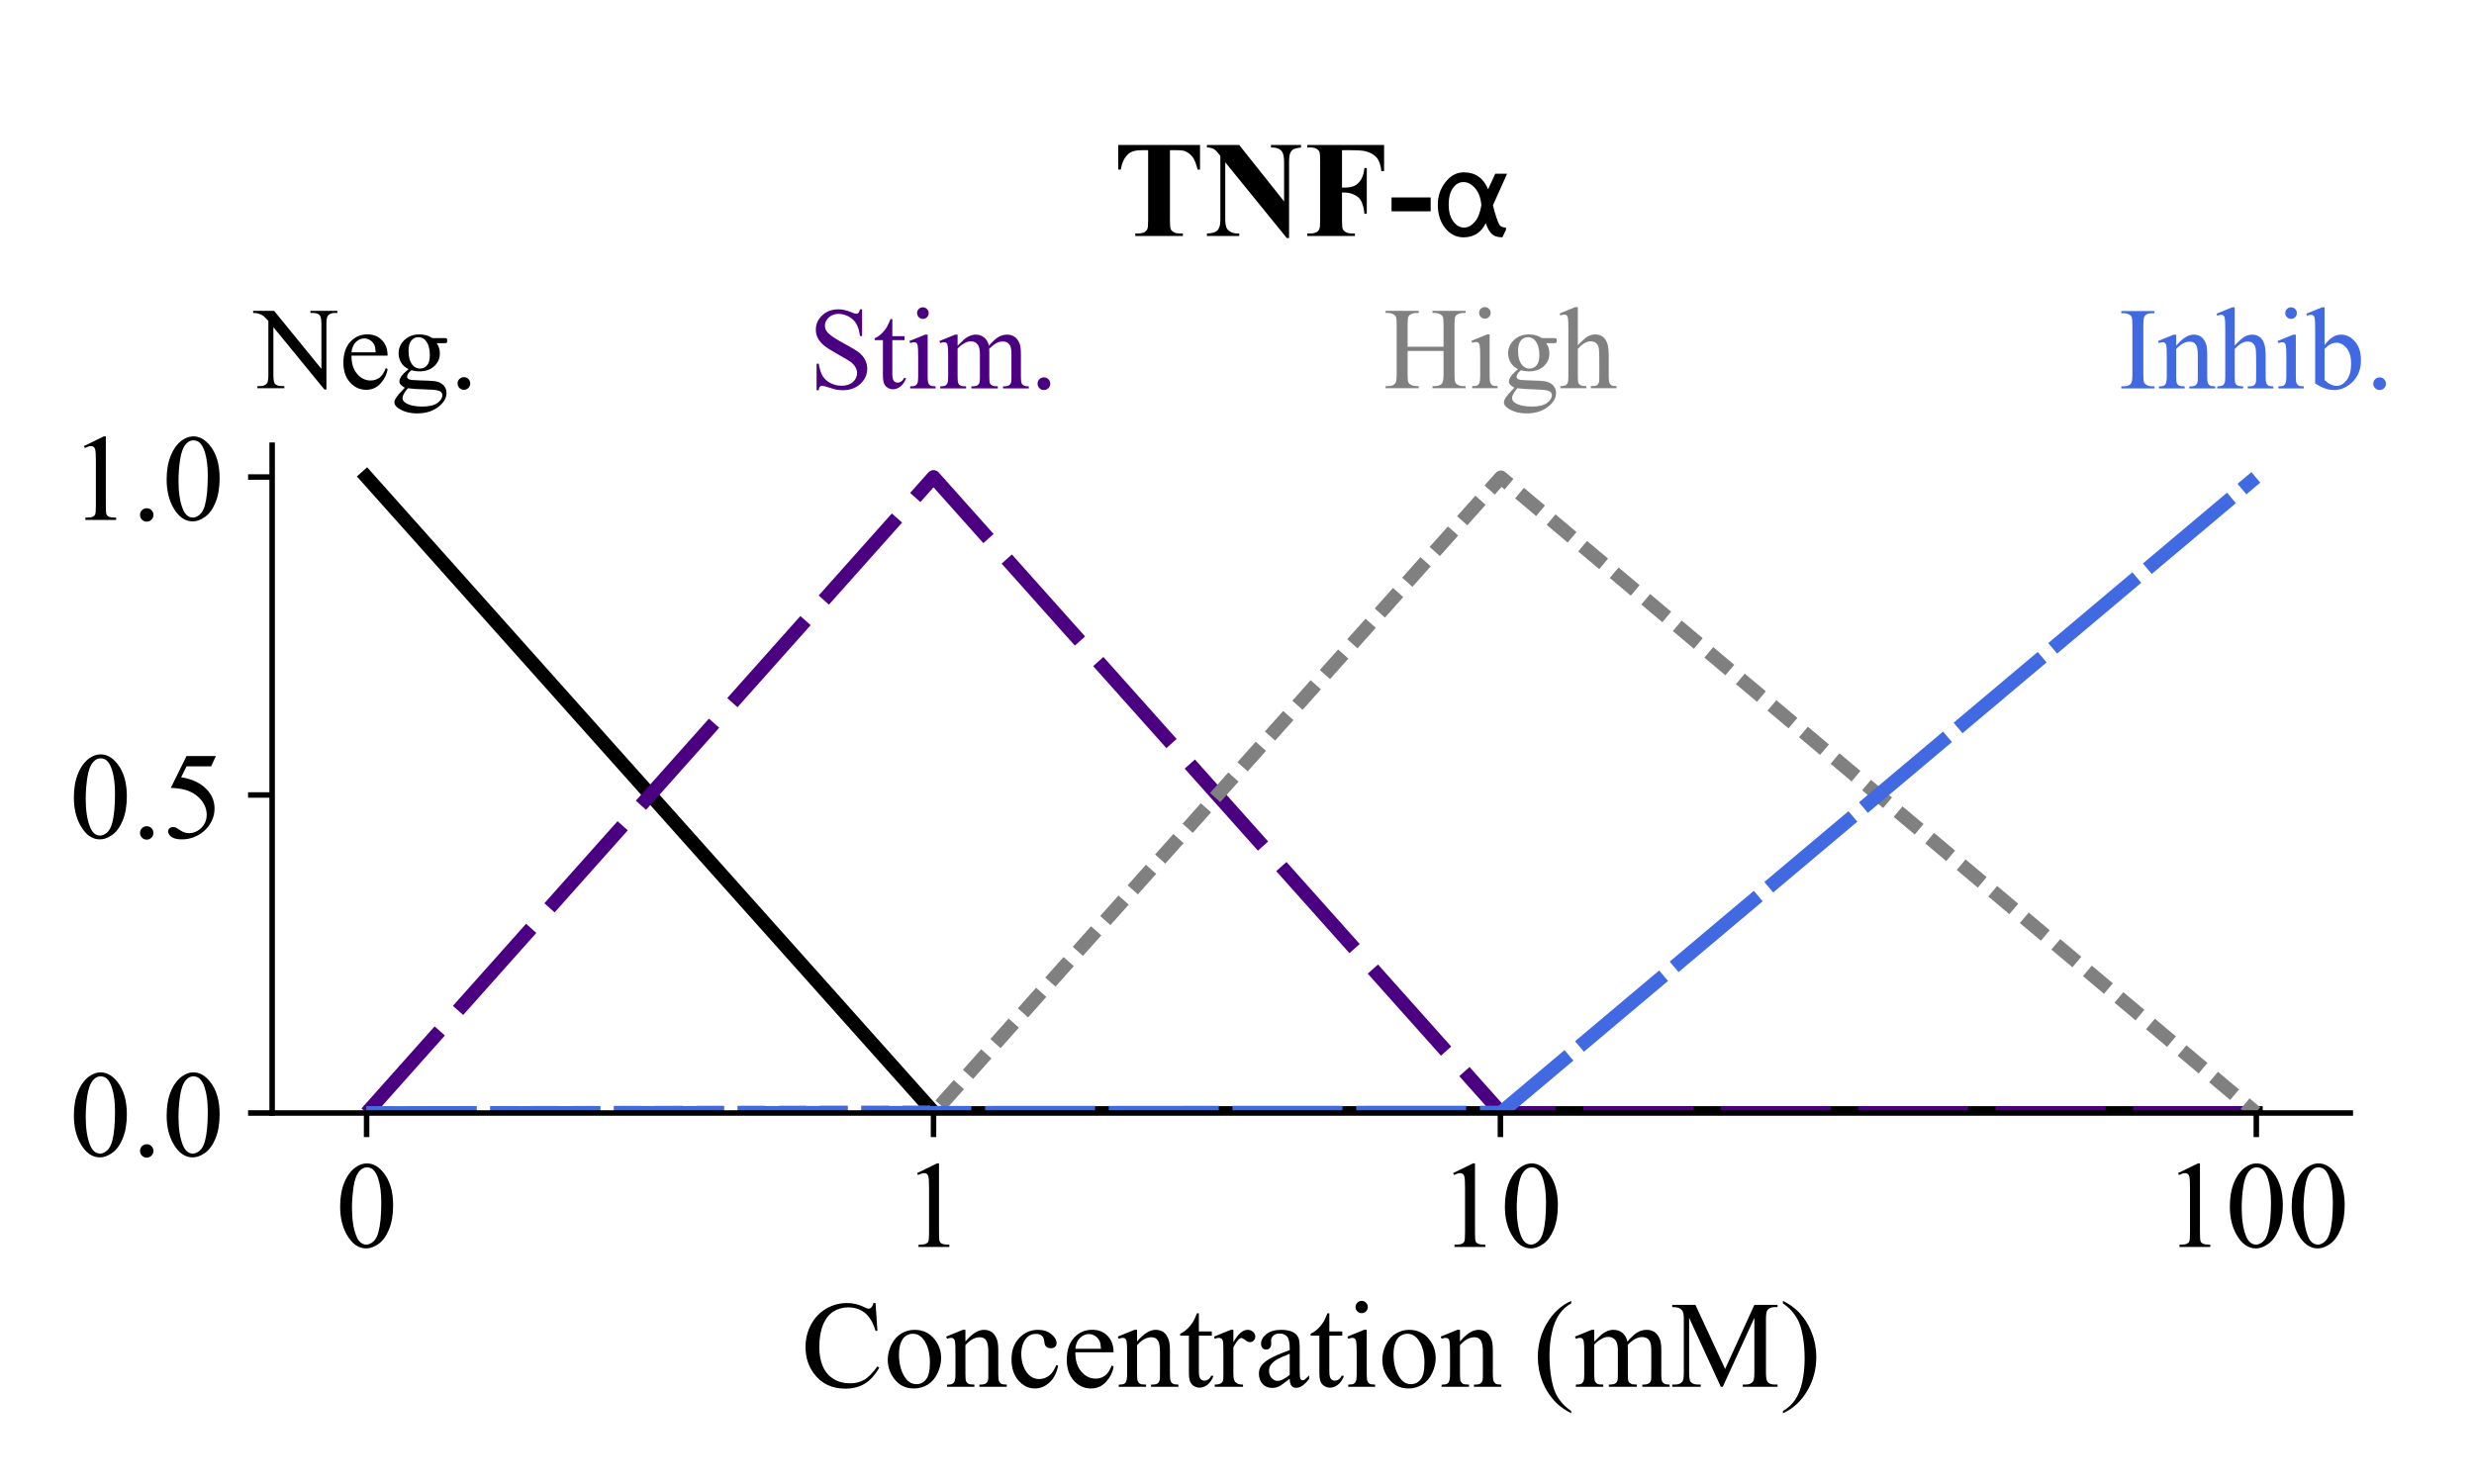
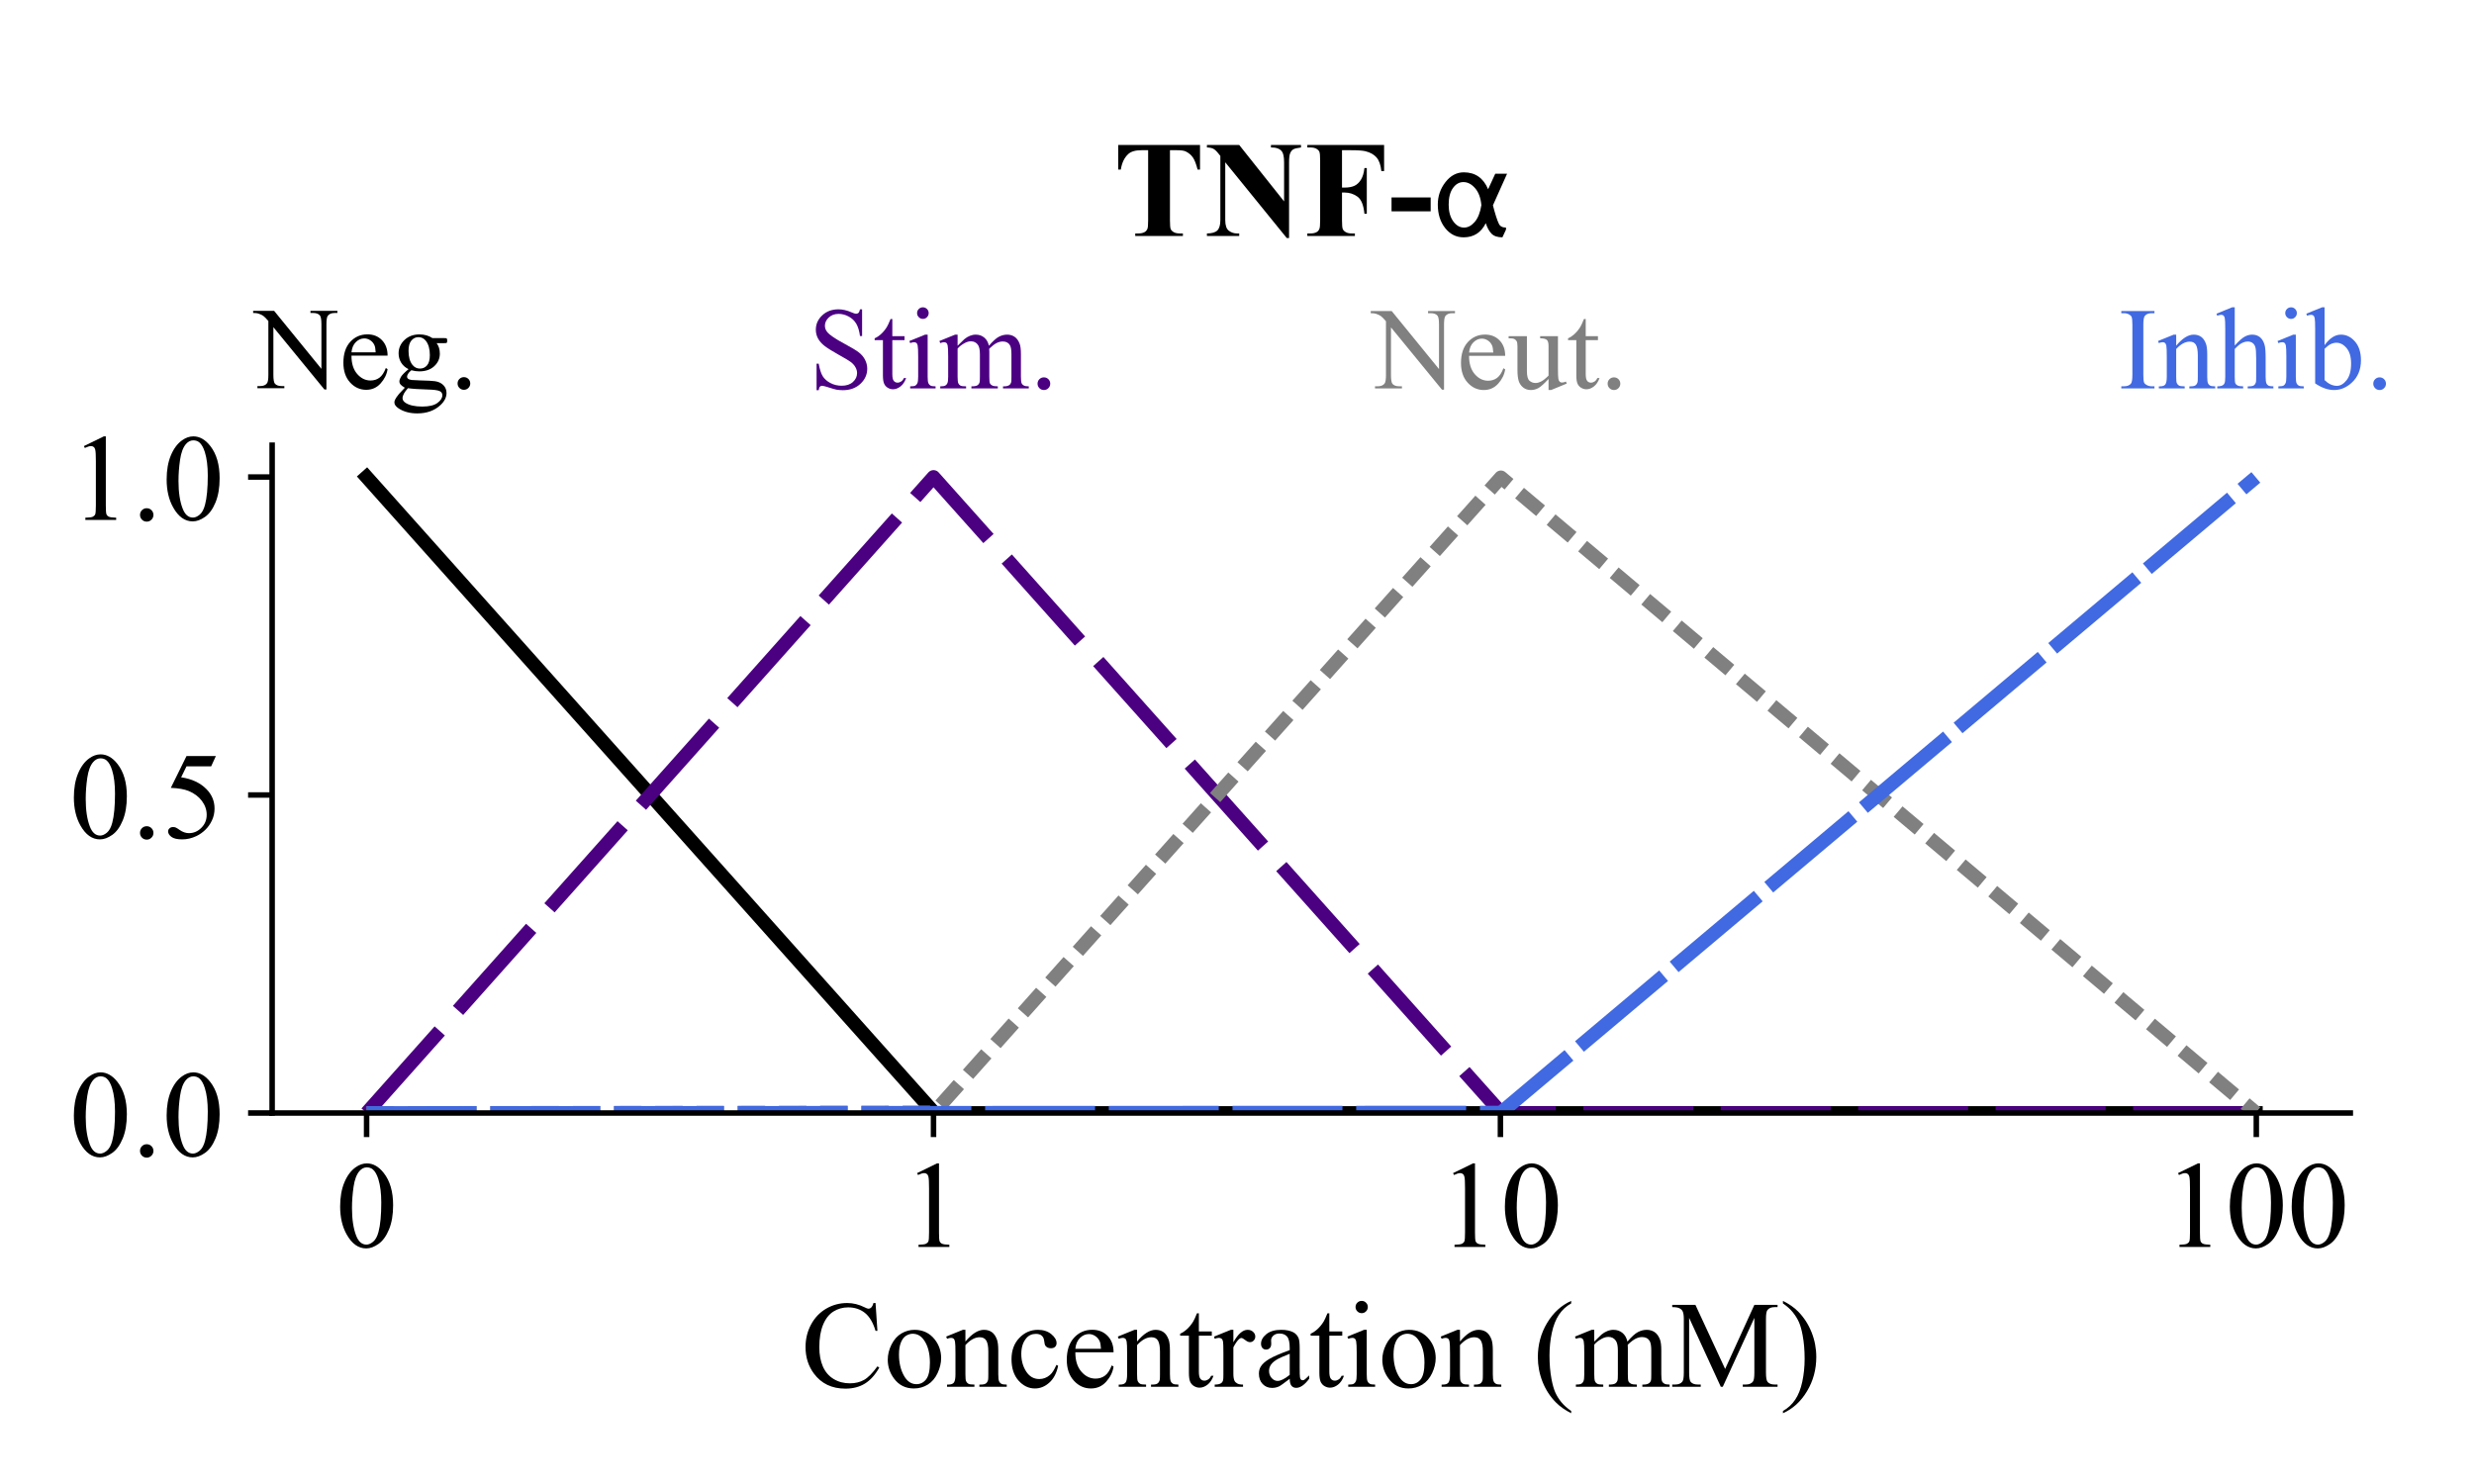
<svg xmlns="http://www.w3.org/2000/svg" xmlns:xlink="http://www.w3.org/1999/xlink" height="216pt" version="1.1" viewBox="0 0 360 216" width="360pt">
  <defs>
    <style type="text/css">
*{stroke-linecap:butt;stroke-linejoin:round;}
  </style>
  </defs>
  <g id="figure_1">
    <g id="patch_1">
      <path d="M 0 216  L 360 216  L 360 0  L 0 0  z " style="fill:#ffffff;" />
    </g>
    <g id="axes_1">
      <g id="patch_2">
        <path d="M 39.6 162  L 342 162  L 342 64.8  L 39.6 64.8  z " style="fill:#ffffff;" />
      </g>
      <g id="matplotlib.axis_1">
        <g id="xtick_1">
          <g id="line2d_1">
            <defs>
-               <path d="M 0 0  L 0 3.5  " id="ma0edc0f5db" style="stroke:#000000;stroke-width:0.8;" />
-             </defs>
-             <g>
-               <use style="stroke:#000000;stroke-width:0.8;" x="53.345" xlink:href="#ma0edc0f5db" y="162" />
+               <path d="M 0 0  L 0 3.5  " id="m3d68f6ce79" style="stroke:#000000;stroke-width:0.8;" />
+             </defs>
+             <g>
+               <use style="stroke:#000000;stroke-width:0.8;" x="53.345" xlink:href="#m3d68f6ce79" y="162" />
            </g>
          </g>
          <g id="text_1">
            <defs>
              <path d="M 3.609 32.719  Q 3.609 44.047 7.031 52.219  Q 10.453 60.406 16.109 64.406  Q 20.516 67.578 25.203 67.578  Q 32.812 67.578 38.875 59.812  Q 46.438 50.203 46.438 33.734  Q 46.438 22.219 43.109 14.156  Q 39.797 6.109 34.641 2.469  Q 29.5 -1.172 24.703 -1.172  Q 15.234 -1.172 8.938 10.016  Q 3.609 19.438 3.609 32.719  z M 13.188 31.5  Q 13.188 17.828 16.547 9.188  Q 19.344 1.906 24.859 1.906  Q 27.484 1.906 30.312 4.266  Q 33.156 6.641 34.625 12.203  Q 36.859 20.609 36.859 35.891  Q 36.859 47.219 34.516 54.781  Q 32.766 60.406 29.984 62.75  Q 27.984 64.359 25.141 64.359  Q 21.828 64.359 19.234 61.375  Q 15.719 57.328 14.453 48.625  Q 13.188 39.938 13.188 31.5  z " id="TimesNewRomanPSMT-30" />
            </defs>
            <g transform="translate(48.84546 181.4988)scale(0.18 -0.18)">
              <use xlink:href="#TimesNewRomanPSMT-30" />
            </g>
          </g>
        </g>
        <g id="xtick_2">
          <g id="line2d_2">
            <g>
-               <use style="stroke:#000000;stroke-width:0.8;" x="135.839" xlink:href="#ma0edc0f5db" y="162" />
+               <use style="stroke:#000000;stroke-width:0.8;" x="135.839" xlink:href="#m3d68f6ce79" y="162" />
            </g>
          </g>
          <g id="text_2">
            <defs>
              <path d="M 11.719 59.719  L 27.828 67.578  L 29.438 67.578  L 29.438 11.672  Q 29.438 6.109 29.906 4.734  Q 30.375 3.375 31.828 2.641  Q 33.297 1.906 37.797 1.812  L 37.797 0  L 12.891 0  L 12.891 1.812  Q 17.578 1.906 18.938 2.609  Q 20.312 3.328 20.844 4.516  Q 21.391 5.719 21.391 11.672  L 21.391 47.406  Q 21.391 54.641 20.906 56.688  Q 20.562 58.25 19.656 58.984  Q 18.75 59.719 17.484 59.719  Q 15.672 59.719 12.453 58.203  z " id="TimesNewRomanPSMT-31" />
            </defs>
            <g transform="translate(131.3388 181.4988)scale(0.18 -0.18)">
              <use xlink:href="#TimesNewRomanPSMT-31" />
            </g>
          </g>
        </g>
        <g id="xtick_3">
          <g id="line2d_3">
            <g>
-               <use style="stroke:#000000;stroke-width:0.8;" x="218.332" xlink:href="#ma0edc0f5db" y="162" />
+               <use style="stroke:#000000;stroke-width:0.8;" x="218.332" xlink:href="#m3d68f6ce79" y="162" />
            </g>
          </g>
          <g id="text_3">
            <g transform="translate(209.3322 181.4988)scale(0.18 -0.18)">
              <use xlink:href="#TimesNewRomanPSMT-31" />
              <use x="50" xlink:href="#TimesNewRomanPSMT-30" />
            </g>
          </g>
        </g>
        <g id="xtick_4">
          <g id="line2d_4">
            <g>
-               <use style="stroke:#000000;stroke-width:0.8;" x="328.323" xlink:href="#ma0edc0f5db" y="162" />
+               <use style="stroke:#000000;stroke-width:0.8;" x="328.323" xlink:href="#m3d68f6ce79" y="162" />
            </g>
          </g>
          <g id="text_4">
            <g transform="translate(314.8233 181.4988)scale(0.18 -0.18)">
              <use xlink:href="#TimesNewRomanPSMT-31" />
              <use x="50" xlink:href="#TimesNewRomanPSMT-30" />
              <use x="100" xlink:href="#TimesNewRomanPSMT-30" />
            </g>
          </g>
        </g>
        <g id="text_5">
          <defs>
            <path d="M 60.203 67.719  L 61.719 45.219  L 60.203 45.219  Q 57.172 55.328 51.562 59.766  Q 45.953 64.203 38.094 64.203  Q 31.5 64.203 26.172 60.859  Q 20.844 57.516 17.797 50.188  Q 14.75 42.875 14.75 31.984  Q 14.75 23 17.625 16.406  Q 20.516 9.812 26.297 6.297  Q 32.078 2.781 39.5 2.781  Q 45.953 2.781 50.875 5.531  Q 55.812 8.297 61.719 16.5  L 63.234 15.531  Q 58.25 6.688 51.609 2.578  Q 44.969 -1.516 35.844 -1.516  Q 19.391 -1.516 10.359 10.688  Q 3.609 19.781 3.609 32.078  Q 3.609 42 8.047 50.297  Q 12.5 58.594 20.281 63.156  Q 28.078 67.719 37.312 67.719  Q 44.484 67.719 51.469 64.203  Q 53.516 63.141 54.391 63.141  Q 55.719 63.141 56.688 64.062  Q 57.953 65.375 58.5 67.719  z " id="TimesNewRomanPSMT-43" />
            <path d="M 25 46.047  Q 35.156 46.047 41.312 38.328  Q 46.531 31.734 46.531 23.188  Q 46.531 17.188 43.641 11.031  Q 40.766 4.891 35.719 1.75  Q 30.672 -1.375 24.469 -1.375  Q 14.359 -1.375 8.406 6.688  Q 3.375 13.484 3.375 21.922  Q 3.375 28.078 6.422 34.156  Q 9.469 40.234 14.453 43.141  Q 19.438 46.047 25 46.047  z M 23.484 42.875  Q 20.906 42.875 18.281 41.328  Q 15.672 39.797 14.062 35.938  Q 12.453 32.078 12.453 26.031  Q 12.453 16.266 16.328 9.172  Q 20.219 2.094 26.562 2.094  Q 31.297 2.094 34.375 6  Q 37.453 9.906 37.453 19.438  Q 37.453 31.344 32.328 38.188  Q 28.859 42.875 23.484 42.875  z " id="TimesNewRomanPSMT-6f" />
            <path d="M 16.156 36.578  Q 24.031 46.047 31.156 46.047  Q 34.812 46.047 37.453 44.219  Q 40.094 42.391 41.656 38.188  Q 42.719 35.25 42.719 29.203  L 42.719 10.109  Q 42.719 5.859 43.406 4.344  Q 43.953 3.125 45.141 2.438  Q 46.344 1.766 49.562 1.766  L 49.562 0  L 27.438 0  L 27.438 1.766  L 28.375 1.766  Q 31.5 1.766 32.734 2.703  Q 33.984 3.656 34.469 5.516  Q 34.672 6.25 34.672 10.109  L 34.672 28.422  Q 34.672 34.516 33.078 37.281  Q 31.5 40.047 27.734 40.047  Q 21.922 40.047 16.156 33.688  L 16.156 10.109  Q 16.156 5.562 16.703 4.5  Q 17.391 3.078 18.578 2.422  Q 19.781 1.766 23.438 1.766  L 23.438 0  L 1.312 0  L 1.312 1.766  L 2.297 1.766  Q 5.719 1.766 6.906 3.484  Q 8.109 5.219 8.109 10.109  L 8.109 26.703  Q 8.109 34.766 7.734 36.516  Q 7.375 38.281 6.609 38.906  Q 5.859 39.547 4.594 39.547  Q 3.219 39.547 1.312 38.812  L 0.594 40.578  L 14.062 46.047  L 16.156 46.047  z " id="TimesNewRomanPSMT-6e" />
            <path d="M 41.109 17  Q 39.312 8.156 34.031 3.391  Q 28.766 -1.375 22.359 -1.375  Q 14.75 -1.375 9.078 5.016  Q 3.422 11.422 3.422 22.312  Q 3.422 32.859 9.688 39.453  Q 15.969 46.047 24.75 46.047  Q 31.344 46.047 35.594 42.547  Q 39.844 39.062 39.844 35.297  Q 39.844 33.453 38.641 32.297  Q 37.453 31.156 35.297 31.156  Q 32.422 31.156 30.953 33.016  Q 30.125 34.031 29.859 36.906  Q 29.594 39.797 27.875 41.312  Q 26.172 42.781 23.141 42.781  Q 18.266 42.781 15.281 39.156  Q 11.328 34.375 11.328 26.516  Q 11.328 18.5 15.25 12.375  Q 19.188 6.25 25.875 6.25  Q 30.672 6.25 34.469 9.516  Q 37.156 11.766 39.703 17.672  z " id="TimesNewRomanPSMT-63" />
            <path d="M 10.641 27.875  Q 10.594 17.922 15.484 12.25  Q 20.359 6.594 26.953 6.594  Q 31.344 6.594 34.594 9  Q 37.844 11.422 40.047 17.281  L 41.547 16.312  Q 40.531 9.625 35.594 4.125  Q 30.672 -1.375 23.25 -1.375  Q 15.188 -1.375 9.453 4.906  Q 3.719 11.188 3.719 21.781  Q 3.719 33.25 9.594 39.672  Q 15.484 46.094 24.359 46.094  Q 31.891 46.094 36.719 41.141  Q 41.547 36.188 41.547 27.875  z M 10.641 30.719  L 31.344 30.719  Q 31.109 35.016 30.328 36.766  Q 29.109 39.5 26.688 41.062  Q 24.266 42.625 21.625 42.625  Q 17.578 42.625 14.375 39.469  Q 11.188 36.328 10.641 30.719  z " id="TimesNewRomanPSMT-65" />
            <path d="M 16.109 59.422  L 16.109 44.734  L 26.562 44.734  L 26.562 41.312  L 16.109 41.312  L 16.109 12.312  Q 16.109 7.953 17.359 6.438  Q 18.609 4.938 20.562 4.938  Q 22.172 4.938 23.688 5.938  Q 25.203 6.938 26.031 8.891  L 27.938 8.891  Q 26.219 4.109 23.094 1.688  Q 19.969 -0.734 16.656 -0.734  Q 14.406 -0.734 12.25 0.516  Q 10.109 1.766 9.078 4.078  Q 8.062 6.391 8.062 11.234  L 8.062 41.312  L 0.984 41.312  L 0.984 42.922  Q 3.656 44 6.469 46.562  Q 9.281 49.125 11.469 52.641  Q 12.594 54.5 14.594 59.422  z " id="TimesNewRomanPSMT-74" />
            <path d="M 16.219 46.047  L 16.219 35.984  Q 21.828 46.047 27.734 46.047  Q 30.422 46.047 32.172 44.406  Q 33.938 42.781 33.938 40.625  Q 33.938 38.719 32.656 37.391  Q 31.391 36.078 29.641 36.078  Q 27.938 36.078 25.812 37.766  Q 23.688 39.453 22.656 39.453  Q 21.781 39.453 20.75 38.484  Q 18.562 36.469 16.219 31.891  L 16.219 10.453  Q 16.219 6.734 17.141 4.828  Q 17.781 3.516 19.391 2.641  Q 21 1.766 24.031 1.766  L 24.031 0  L 1.125 0  L 1.125 1.766  Q 4.547 1.766 6.203 2.828  Q 7.422 3.609 7.906 5.328  Q 8.156 6.156 8.156 10.062  L 8.156 27.391  Q 8.156 35.203 7.828 36.688  Q 7.516 38.188 6.656 38.859  Q 5.812 39.547 4.547 39.547  Q 3.031 39.547 1.125 38.812  L 0.641 40.578  L 14.156 46.047  z " id="TimesNewRomanPSMT-72" />
            <path d="M 28.469 6.453  Q 21.578 1.125 19.828 0.297  Q 17.188 -0.922 14.203 -0.922  Q 9.578 -0.922 6.562 2.25  Q 3.562 5.422 3.562 10.594  Q 3.562 13.875 5.031 16.266  Q 7.031 19.578 11.984 22.5  Q 16.938 25.438 28.469 29.641  L 28.469 31.391  Q 28.469 38.094 26.344 40.578  Q 24.219 43.062 20.172 43.062  Q 17.094 43.062 15.281 41.406  Q 13.422 39.75 13.422 37.594  L 13.531 34.766  Q 13.531 32.516 12.375 31.297  Q 11.234 30.078 9.375 30.078  Q 7.562 30.078 6.422 31.344  Q 5.281 32.625 5.281 34.812  Q 5.281 39.016 9.578 42.531  Q 13.875 46.047 21.625 46.047  Q 27.594 46.047 31.391 44.047  Q 34.281 42.531 35.641 39.312  Q 36.531 37.203 36.531 30.719  L 36.531 15.531  Q 36.531 9.125 36.766 7.688  Q 37.016 6.25 37.578 5.766  Q 38.141 5.281 38.875 5.281  Q 39.656 5.281 40.234 5.609  Q 41.266 6.25 44.188 9.188  L 44.188 6.453  Q 38.719 -0.875 33.734 -0.875  Q 31.344 -0.875 29.922 0.781  Q 28.516 2.438 28.469 6.453  z M 28.469 9.625  L 28.469 26.656  Q 21.094 23.734 18.953 22.516  Q 15.094 20.359 13.422 18.016  Q 11.766 15.672 11.766 12.891  Q 11.766 9.375 13.859 7.047  Q 15.969 4.734 18.703 4.734  Q 22.406 4.734 28.469 9.625  z " id="TimesNewRomanPSMT-61" />
            <path d="M 14.5 69.438  Q 16.547 69.438 17.984 67.984  Q 19.438 66.547 19.438 64.5  Q 19.438 62.453 17.984 60.984  Q 16.547 59.516 14.5 59.516  Q 12.453 59.516 10.984 60.984  Q 9.516 62.453 9.516 64.5  Q 9.516 66.547 10.953 67.984  Q 12.406 69.438 14.5 69.438  z M 18.562 46.047  L 18.562 10.109  Q 18.562 5.906 19.172 4.516  Q 19.781 3.125 20.969 2.438  Q 22.172 1.766 25.344 1.766  L 25.344 0  L 3.609 0  L 3.609 1.766  Q 6.891 1.766 8 2.391  Q 9.125 3.031 9.781 4.484  Q 10.453 5.953 10.453 10.109  L 10.453 27.344  Q 10.453 34.625 10.016 36.766  Q 9.672 38.328 8.938 38.938  Q 8.203 39.547 6.938 39.547  Q 5.562 39.547 3.609 38.812  L 2.938 40.578  L 16.406 46.047  z " id="TimesNewRomanPSMT-69" />
            <path id="TimesNewRomanPSMT-20" />
            <path d="M 31.062 -19.578  L 31.062 -21.391  Q 23.688 -17.672 18.75 -12.703  Q 11.719 -5.609 7.906 4  Q 4.109 13.625 4.109 23.969  Q 4.109 39.109 11.578 51.578  Q 19.047 64.062 31.062 69.438  L 31.062 67.391  Q 25.047 64.062 21.188 58.297  Q 17.328 52.547 15.422 43.703  Q 13.531 34.859 13.531 25.25  Q 13.531 14.797 15.141 6.25  Q 16.406 -0.484 18.203 -4.562  Q 20.016 -8.641 23.062 -12.391  Q 26.125 -16.156 31.062 -19.578  z " id="TimesNewRomanPSMT-28" />
            <path d="M 16.406 36.531  Q 21.297 41.406 22.172 42.141  Q 24.359 44 26.891 45.016  Q 29.438 46.047 31.938 46.047  Q 36.141 46.047 39.156 43.594  Q 42.188 41.156 43.219 36.531  Q 48.25 42.391 51.703 44.219  Q 55.172 46.047 58.844 46.047  Q 62.406 46.047 65.156 44.219  Q 67.922 42.391 69.531 38.234  Q 70.609 35.406 70.609 29.344  L 70.609 10.109  Q 70.609 5.906 71.234 4.344  Q 71.734 3.266 73.047 2.516  Q 74.359 1.766 77.344 1.766  L 77.344 0  L 55.281 0  L 55.281 1.766  L 56.203 1.766  Q 59.078 1.766 60.688 2.875  Q 61.812 3.656 62.312 5.375  Q 62.5 6.203 62.5 10.109  L 62.5 29.344  Q 62.5 34.812 61.188 37.062  Q 59.281 40.188 55.078 40.188  Q 52.484 40.188 49.875 38.891  Q 47.266 37.594 43.562 34.078  L 43.453 33.547  L 43.562 31.453  L 43.562 10.109  Q 43.562 5.516 44.062 4.391  Q 44.578 3.266 45.984 2.516  Q 47.406 1.766 50.828 1.766  L 50.828 0  L 28.219 0  L 28.219 1.766  Q 31.938 1.766 33.328 2.641  Q 34.719 3.516 35.25 5.281  Q 35.5 6.109 35.5 10.109  L 35.5 29.344  Q 35.5 34.812 33.891 37.203  Q 31.734 40.328 27.875 40.328  Q 25.25 40.328 22.656 38.922  Q 18.609 36.766 16.406 34.078  L 16.406 10.109  Q 16.406 5.719 17.016 4.391  Q 17.625 3.078 18.812 2.422  Q 20.016 1.766 23.688 1.766  L 23.688 0  L 1.562 0  L 1.562 1.766  Q 4.641 1.766 5.859 2.422  Q 7.078 3.078 7.703 4.516  Q 8.344 5.953 8.344 10.109  L 8.344 27.203  Q 8.344 34.578 7.906 36.719  Q 7.562 38.328 6.828 38.938  Q 6.109 39.547 4.828 39.547  Q 3.469 39.547 1.562 38.812  L 0.828 40.578  L 14.312 46.047  L 16.406 46.047  z " id="TimesNewRomanPSMT-6d" />
            <path d="M 40.922 0  L 15.328 55.719  L 15.328 11.469  Q 15.328 5.375 16.656 3.859  Q 18.453 1.812 22.359 1.812  L 24.703 1.812  L 24.703 0  L 1.656 0  L 1.656 1.812  L 4 1.812  Q 8.203 1.812 9.969 4.344  Q 11.031 5.906 11.031 11.469  L 11.031 54.734  Q 11.031 59.125 10.062 61.078  Q 9.375 62.5 7.547 63.453  Q 5.719 64.406 1.656 64.406  L 1.656 66.219  L 20.406 66.219  L 44.438 14.406  L 68.062 66.219  L 86.812 66.219  L 86.812 64.406  L 84.516 64.406  Q 80.281 64.406 78.516 61.859  Q 77.438 60.297 77.438 54.734  L 77.438 11.469  Q 77.438 5.375 78.812 3.859  Q 80.609 1.812 84.516 1.812  L 86.812 1.812  L 86.812 0  L 58.688 0  L 58.688 1.812  L 61.031 1.812  Q 65.281 1.812 67 4.344  Q 68.062 5.906 68.062 11.469  L 68.062 55.719  L 42.531 0  z " id="TimesNewRomanPSMT-4d" />
            <path d="M 2.25 67.391  L 2.25 69.438  Q 9.672 65.766 14.594 60.797  Q 21.578 53.656 25.391 44.062  Q 29.203 34.469 29.203 24.078  Q 29.203 8.938 21.75 -3.531  Q 14.312 -16.016 2.25 -21.391  L 2.25 -19.578  Q 8.25 -16.219 12.125 -10.469  Q 16.016 -4.734 17.891 4.125  Q 19.781 12.984 19.781 22.609  Q 19.781 33.016 18.172 41.609  Q 16.938 48.344 15.109 52.391  Q 13.281 56.453 10.25 60.203  Q 7.234 63.969 2.25 67.391  z " id="TimesNewRomanPSMT-29" />
          </defs>
          <g transform="translate(116.5669 201.8478)scale(0.18 -0.18)">
            <use xlink:href="#TimesNewRomanPSMT-43" />
            <use x="66.699" xlink:href="#TimesNewRomanPSMT-6f" />
            <use x="116.699" xlink:href="#TimesNewRomanPSMT-6e" />
            <use x="166.699" xlink:href="#TimesNewRomanPSMT-63" />
            <use x="211.084" xlink:href="#TimesNewRomanPSMT-65" />
            <use x="255.469" xlink:href="#TimesNewRomanPSMT-6e" />
            <use x="305.469" xlink:href="#TimesNewRomanPSMT-74" />
            <use x="333.252" xlink:href="#TimesNewRomanPSMT-72" />
            <use x="366.553" xlink:href="#TimesNewRomanPSMT-61" />
            <use x="410.938" xlink:href="#TimesNewRomanPSMT-74" />
            <use x="438.721" xlink:href="#TimesNewRomanPSMT-69" />
            <use x="466.504" xlink:href="#TimesNewRomanPSMT-6f" />
            <use x="516.504" xlink:href="#TimesNewRomanPSMT-6e" />
            <use x="566.504" xlink:href="#TimesNewRomanPSMT-20" />
            <use x="591.504" xlink:href="#TimesNewRomanPSMT-28" />
            <use x="624.805" xlink:href="#TimesNewRomanPSMT-6d" />
            <use x="702.588" xlink:href="#TimesNewRomanPSMT-4d" />
            <use x="791.504" xlink:href="#TimesNewRomanPSMT-29" />
          </g>
        </g>
      </g>
      <g id="matplotlib.axis_2">
        <g id="ytick_1">
          <g id="line2d_5">
            <defs>
-               <path d="M 0 0  L -3.5 0  " id="me3393493ed" style="stroke:#000000;stroke-width:0.8;" />
-             </defs>
-             <g>
-               <use style="stroke:#000000;stroke-width:0.8;" x="39.6" xlink:href="#me3393493ed" y="162" />
+               <path d="M 0 0  L -3.5 0  " id="mad251dc03c" style="stroke:#000000;stroke-width:0.8;" />
+             </defs>
+             <g>
+               <use style="stroke:#000000;stroke-width:0.8;" x="39.6" xlink:href="#mad251dc03c" y="162" />
            </g>
          </g>
          <g id="text_6">
            <defs>
              <path d="M 12.5 9.469  Q 14.797 9.469 16.359 7.875  Q 17.922 6.297 17.922 4.047  Q 17.922 1.812 16.328 0.219  Q 14.75 -1.375 12.5 -1.375  Q 10.25 -1.375 8.656 0.219  Q 7.078 1.812 7.078 4.047  Q 7.078 6.344 8.656 7.906  Q 10.25 9.469 12.5 9.469  z " id="TimesNewRomanPSMT-2e" />
            </defs>
            <g transform="translate(10.1 168.2494)scale(0.18 -0.18)">
              <use xlink:href="#TimesNewRomanPSMT-30" />
              <use x="50" xlink:href="#TimesNewRomanPSMT-2e" />
              <use x="75" xlink:href="#TimesNewRomanPSMT-30" />
            </g>
          </g>
        </g>
        <g id="ytick_2">
          <g id="line2d_6">
            <g>
-               <use style="stroke:#000000;stroke-width:0.8;" x="39.6" xlink:href="#me3393493ed" y="115.714" />
+               <use style="stroke:#000000;stroke-width:0.8;" x="39.6" xlink:href="#mad251dc03c" y="115.714" />
            </g>
          </g>
          <g id="text_7">
            <defs>
              <path d="M 43.406 66.219  L 39.594 57.906  L 19.672 57.906  L 15.328 49.031  Q 28.266 47.125 35.844 39.406  Q 42.328 32.766 42.328 23.781  Q 42.328 18.562 40.203 14.109  Q 38.094 9.672 34.859 6.547  Q 31.641 3.422 27.688 1.516  Q 22.078 -1.172 16.156 -1.172  Q 10.203 -1.172 7.484 0.844  Q 4.781 2.875 4.781 5.328  Q 4.781 6.688 5.906 7.734  Q 7.031 8.797 8.734 8.797  Q 10.016 8.797 10.969 8.406  Q 11.922 8.016 14.203 6.391  Q 17.875 3.859 21.625 3.859  Q 27.344 3.859 31.656 8.172  Q 35.984 12.5 35.984 18.703  Q 35.984 24.703 32.125 29.906  Q 28.266 35.109 21.484 37.938  Q 16.156 40.141 6.984 40.484  L 19.672 66.219  z " id="TimesNewRomanPSMT-35" />
            </defs>
            <g transform="translate(10.1 121.9637)scale(0.18 -0.18)">
              <use xlink:href="#TimesNewRomanPSMT-30" />
              <use x="50" xlink:href="#TimesNewRomanPSMT-2e" />
              <use x="75" xlink:href="#TimesNewRomanPSMT-35" />
            </g>
          </g>
        </g>
        <g id="ytick_3">
          <g id="line2d_7">
            <g>
-               <use style="stroke:#000000;stroke-width:0.8;" x="39.6" xlink:href="#me3393493ed" y="69.429" />
+               <use style="stroke:#000000;stroke-width:0.8;" x="39.6" xlink:href="#mad251dc03c" y="69.429" />
            </g>
          </g>
          <g id="text_8">
            <g transform="translate(10.1 75.67795)scale(0.18 -0.18)">
              <use xlink:href="#TimesNewRomanPSMT-31" />
              <use x="50" xlink:href="#TimesNewRomanPSMT-2e" />
              <use x="75" xlink:href="#TimesNewRomanPSMT-30" />
            </g>
          </g>
        </g>
      </g>
      <g id="line2d_8">
-         <path clip-path="url(#p5ff59580d8)" d="M 53.345 69.429  L 135.976 162  L 328.255 162  L 328.255 162  " style="fill:none;stroke:#000000;stroke-linecap:square;stroke-width:2;" />
+         <path clip-path="url(#pf0a41810a8)" d="M 53.345 69.429  L 135.976 162  L 328.255 162  L 328.255 162  " style="fill:none;stroke:#000000;stroke-linecap:square;stroke-width:2;" />
      </g>
      <g id="line2d_9">
-         <path clip-path="url(#p5ff59580d8)" d="M 53.345 162  L 135.839 69.429  L 135.908 69.506  L 218.47 162  L 328.255 162  L 328.255 162  " style="fill:none;stroke:#4b0082;stroke-dasharray:16,4,16,4;stroke-dashoffset:0;stroke-width:2;" />
+         <path clip-path="url(#pf0a41810a8)" d="M 53.345 162  L 135.839 69.429  L 135.908 69.506  L 218.47 162  L 328.255 162  L 328.255 162  " style="fill:none;stroke:#4b0082;stroke-dasharray:16,4,16,4;stroke-dashoffset:0;stroke-width:2;" />
      </g>
      <g id="line2d_10">
-         <path clip-path="url(#p5ff59580d8)" d="M 53.345 162  L 135.908 161.923  L 218.401 69.486  L 328.255 161.942  L 328.255 161.942  " style="fill:none;stroke:#808080;stroke-dasharray:4,2,4,2;stroke-dashoffset:0;stroke-width:2;" />
+         <path clip-path="url(#pf0a41810a8)" d="M 53.345 162  L 135.908 161.923  L 218.401 69.486  L 328.255 161.942  L 328.255 161.942  " style="fill:none;stroke:#808080;stroke-dasharray:4,2,4,2;stroke-dashoffset:0;stroke-width:2;" />
      </g>
      <g id="line2d_11">
-         <path clip-path="url(#p5ff59580d8)" d="M 53.345 162  L 218.401 161.942  L 328.255 69.486  L 328.255 69.486  " style="fill:none;stroke:#4169e1;stroke-dasharray:16,2,16,2;stroke-dashoffset:0;stroke-width:2;" />
+         <path clip-path="url(#pf0a41810a8)" d="M 53.345 162  L 218.401 161.942  L 328.255 69.486  L 328.255 69.486  " style="fill:none;stroke:#4169e1;stroke-dasharray:16,2,16,2;stroke-dashoffset:0;stroke-width:2;" />
      </g>
      <g id="patch_3">
        <path d="M 39.6 162  L 39.6 64.8  " style="fill:none;stroke:#000000;stroke-linecap:square;stroke-linejoin:miter;stroke-width:0.8;" />
      </g>
      <g id="patch_4">
        <path d="M 39.6 162  L 342 162  " style="fill:none;stroke:#000000;stroke-linecap:square;stroke-linejoin:miter;stroke-width:0.8;" />
      </g>
      <g id="text_9">
        <defs>
          <path d="M -1.312 66.219  L 16.656 66.219  L 57.125 16.547  L 57.125 54.734  Q 57.125 60.844 55.766 62.359  Q 53.953 64.406 50.047 64.406  L 47.75 64.406  L 47.75 66.219  L 70.797 66.219  L 70.797 64.406  L 68.453 64.406  Q 64.266 64.406 62.5 61.859  Q 61.422 60.297 61.422 54.734  L 61.422 -1.078  L 59.672 -1.078  L 16.016 52.25  L 16.016 11.469  Q 16.016 5.375 17.328 3.859  Q 19.188 1.812 23.047 1.812  L 25.391 1.812  L 25.391 0  L 2.344 0  L 2.344 1.812  L 4.641 1.812  Q 8.891 1.812 10.641 4.344  Q 11.719 5.906 11.719 11.469  L 11.719 57.516  Q 8.844 60.891 7.344 61.953  Q 5.859 63.031 2.984 63.969  Q 1.562 64.406 -1.312 64.406  z " id="TimesNewRomanPSMT-4e" />
          <path d="M 15.094 16.312  Q 10.984 18.312 8.781 21.891  Q 6.594 25.484 6.594 29.828  Q 6.594 36.469 11.594 41.25  Q 16.609 46.047 24.422 46.047  Q 30.812 46.047 35.5 42.922  L 44.969 42.922  Q 47.078 42.922 47.406 42.797  Q 47.75 42.672 47.906 42.391  Q 48.188 41.938 48.188 40.828  Q 48.188 39.547 47.953 39.062  Q 47.797 38.812 47.438 38.672  Q 47.078 38.531 44.969 38.531  L 39.156 38.531  Q 41.891 35.016 41.891 29.547  Q 41.891 23.297 37.109 18.844  Q 32.328 14.406 24.266 14.406  Q 20.953 14.406 17.484 15.375  Q 15.328 13.531 14.562 12.141  Q 13.812 10.75 13.812 9.766  Q 13.812 8.938 14.625 8.156  Q 15.438 7.375 17.781 7.031  Q 19.141 6.844 24.609 6.688  Q 34.672 6.453 37.641 6  Q 42.188 5.375 44.891 2.641  Q 47.609 -0.094 47.609 -4.109  Q 47.609 -9.625 42.438 -14.453  Q 34.812 -21.578 22.562 -21.578  Q 13.141 -21.578 6.641 -17.328  Q 2.984 -14.891 2.984 -12.25  Q 2.984 -11.078 3.516 -9.906  Q 4.344 -8.109 6.938 -4.891  Q 7.281 -4.438 11.922 0.391  Q 9.375 1.906 8.328 3.094  Q 7.281 4.297 7.281 5.812  Q 7.281 7.516 8.672 9.812  Q 10.062 12.109 15.094 16.312  z M 23.578 43.703  Q 19.969 43.703 17.531 40.812  Q 15.094 37.938 15.094 31.984  Q 15.094 24.266 18.406 20.016  Q 20.953 16.797 24.859 16.797  Q 28.562 16.797 30.953 19.578  Q 33.344 22.359 33.344 28.328  Q 33.344 36.078 29.984 40.484  Q 27.484 43.703 23.578 43.703  z M 14.594 0  Q 12.312 -2.484 11.141 -4.625  Q 9.969 -6.781 9.969 -8.594  Q 9.969 -10.938 12.797 -12.703  Q 17.672 -15.719 26.906 -15.719  Q 35.688 -15.719 39.859 -12.609  Q 44.047 -9.516 44.047 -6  Q 44.047 -3.469 41.547 -2.391  Q 39.016 -1.312 31.5 -1.125  Q 20.516 -0.828 14.594 0  z " id="TimesNewRomanPSMT-67" />
        </defs>
        <g transform="translate(37.05866 56.50315)scale(0.17 -0.17)">
          <use xlink:href="#TimesNewRomanPSMT-4e" />
          <use x="72.217" xlink:href="#TimesNewRomanPSMT-65" />
          <use x="116.602" xlink:href="#TimesNewRomanPSMT-67" />
          <use x="166.602" xlink:href="#TimesNewRomanPSMT-2e" />
        </g>
      </g>
      <g id="text_10">
        <defs>
          <path d="M 45.844 67.719  L 45.844 44.828  L 44.047 44.828  Q 43.172 51.422 40.891 55.328  Q 38.625 59.234 34.422 61.516  Q 30.219 63.812 25.734 63.812  Q 20.656 63.812 17.328 60.719  Q 14.016 57.625 14.016 53.656  Q 14.016 50.641 16.109 48.141  Q 19.141 44.484 30.516 38.375  Q 39.797 33.406 43.188 30.734  Q 46.578 28.078 48.406 24.453  Q 50.25 20.844 50.25 16.891  Q 50.25 9.375 44.406 3.922  Q 38.578 -1.516 29.391 -1.516  Q 26.516 -1.516 23.969 -1.078  Q 22.469 -0.828 17.703 0.703  Q 12.938 2.25 11.672 2.25  Q 10.453 2.25 9.734 1.516  Q 9.031 0.781 8.688 -1.516  L 6.891 -1.516  L 6.891 21.188  L 8.688 21.188  Q 9.969 14.062 12.109 10.516  Q 14.266 6.984 18.672 4.641  Q 23.094 2.297 28.375 2.297  Q 34.469 2.297 38 5.516  Q 41.547 8.734 41.547 13.141  Q 41.547 15.578 40.203 18.062  Q 38.875 20.562 36.031 22.703  Q 34.125 24.172 25.625 28.922  Q 17.141 33.688 13.547 36.516  Q 9.969 39.359 8.109 42.766  Q 6.25 46.188 6.25 50.297  Q 6.25 57.422 11.719 62.562  Q 17.188 67.719 25.641 67.719  Q 30.906 67.719 36.812 65.141  Q 39.547 63.922 40.672 63.922  Q 41.938 63.922 42.75 64.672  Q 43.562 65.438 44.047 67.719  z " id="TimesNewRomanPSMT-53" />
        </defs>
        <g style="fill:#4b0082;" transform="translate(117.6528 56.53502)scale(0.17 -0.17)">
          <use xlink:href="#TimesNewRomanPSMT-53" />
          <use x="55.615" xlink:href="#TimesNewRomanPSMT-74" />
          <use x="83.398" xlink:href="#TimesNewRomanPSMT-69" />
          <use x="111.182" xlink:href="#TimesNewRomanPSMT-6d" />
          <use x="188.965" xlink:href="#TimesNewRomanPSMT-2e" />
        </g>
      </g>
      <g id="text_11">
        <defs>
-           <path d="M 20.562 35.5  L 51.312 35.5  L 51.312 54.438  Q 51.312 59.516 50.688 61.141  Q 50.203 62.359 48.641 63.234  Q 46.531 64.406 44.188 64.406  L 41.844 64.406  L 41.844 66.219  L 70.172 66.219  L 70.172 64.406  L 67.828 64.406  Q 65.484 64.406 63.375 63.281  Q 61.812 62.5 61.25 60.906  Q 60.688 59.328 60.688 54.438  L 60.688 11.719  Q 60.688 6.688 61.328 5.078  Q 61.812 3.859 63.328 2.984  Q 65.484 1.812 67.828 1.812  L 70.172 1.812  L 70.172 0  L 41.844 0  L 41.844 1.812  L 44.188 1.812  Q 48.25 1.812 50.094 4.203  Q 51.312 5.766 51.312 11.719  L 51.312 31.891  L 20.562 31.891  L 20.562 11.719  Q 20.562 6.688 21.188 5.078  Q 21.688 3.859 23.25 2.984  Q 25.344 1.812 27.688 1.812  L 30.078 1.812  L 30.078 0  L 1.703 0  L 1.703 1.812  L 4.047 1.812  Q 8.156 1.812 10.016 4.203  Q 11.188 5.766 11.188 11.719  L 11.188 54.438  Q 11.188 59.516 10.547 61.141  Q 10.062 62.359 8.547 63.234  Q 6.391 64.406 4.047 64.406  L 1.703 64.406  L 1.703 66.219  L 30.078 66.219  L 30.078 64.406  L 27.688 64.406  Q 25.344 64.406 23.25 63.281  Q 21.734 62.5 21.141 60.906  Q 20.562 59.328 20.562 54.438  z " id="TimesNewRomanPSMT-48" />
+           <path d="M 42.328 44.734  L 42.328 17.625  Q 42.328 9.859 42.688 8.125  Q 43.062 6.391 43.859 5.703  Q 44.672 5.031 45.75 5.031  Q 47.266 5.031 49.172 5.859  L 49.859 4.156  L 36.469 -1.375  L 34.281 -1.375  L 34.281 8.109  Q 28.516 1.859 25.484 0.234  Q 22.469 -1.375 19.094 -1.375  Q 15.328 -1.375 12.562 0.797  Q 9.812 2.984 8.734 6.391  Q 7.672 9.812 7.672 16.062  L 7.672 36.031  Q 7.672 39.203 6.984 40.422  Q 6.297 41.656 4.953 42.312  Q 3.609 42.969 0.094 42.922  L 0.094 44.734  L 15.766 44.734  L 15.766 14.797  Q 15.766 8.547 17.938 6.594  Q 20.125 4.641 23.188 4.641  Q 25.297 4.641 27.953 5.953  Q 30.609 7.281 34.281 10.984  L 34.281 36.328  Q 34.281 40.141 32.891 41.484  Q 31.5 42.828 27.094 42.922  L 27.094 44.734  z " id="TimesNewRomanPSMT-75" />
+         </defs>
+         <g style="fill:#808080;" transform="translate(199.684 56.53502)scale(0.17 -0.17)">
+           <use xlink:href="#TimesNewRomanPSMT-4e" />
+           <use x="72.217" xlink:href="#TimesNewRomanPSMT-65" />
+           <use x="116.602" xlink:href="#TimesNewRomanPSMT-75" />
+           <use x="166.602" xlink:href="#TimesNewRomanPSMT-74" />
+           <use x="194.385" xlink:href="#TimesNewRomanPSMT-2e" />
+         </g>
+       </g>
+       <g id="text_12">
+         <defs>
+           <path d="M 30.859 1.812  L 30.859 0  L 2.484 0  L 2.484 1.812  L 4.828 1.812  Q 8.938 1.812 10.797 4.203  Q 11.969 5.766 11.969 11.719  L 11.969 54.5  Q 11.969 59.516 11.328 61.141  Q 10.844 62.359 9.328 63.234  Q 7.172 64.406 4.828 64.406  L 2.484 64.406  L 2.484 66.219  L 30.859 66.219  L 30.859 64.406  L 28.469 64.406  Q 24.422 64.406 22.562 62.016  Q 21.344 60.453 21.344 54.5  L 21.344 11.719  Q 21.344 6.688 21.969 5.078  Q 22.469 3.859 24.031 2.984  Q 26.125 1.812 28.469 1.812  z " id="TimesNewRomanPSMT-49" />
          <path d="M 16.266 69.438  L 16.266 36.719  Q 21.688 42.672 24.859 44.359  Q 28.031 46.047 31.203 46.047  Q 35.016 46.047 37.75 43.938  Q 40.484 41.844 41.797 37.359  Q 42.719 34.234 42.719 25.922  L 42.719 10.109  Q 42.719 5.859 43.406 4.297  Q 43.891 3.125 45.062 2.438  Q 46.234 1.766 49.359 1.766  L 49.359 0  L 27.391 0  L 27.391 1.766  L 28.422 1.766  Q 31.547 1.766 32.766 2.703  Q 33.984 3.656 34.469 5.516  Q 34.625 6.297 34.625 10.109  L 34.625 25.922  Q 34.625 33.25 33.859 35.547  Q 33.109 37.844 31.438 38.984  Q 29.781 40.141 27.438 40.141  Q 25.047 40.141 22.453 38.859  Q 19.875 37.594 16.266 33.734  L 16.266 10.109  Q 16.266 5.516 16.766 4.391  Q 17.281 3.266 18.672 2.516  Q 20.062 1.766 23.484 1.766  L 23.484 0  L 1.312 0  L 1.312 1.766  Q 4.297 1.766 6 2.688  Q 6.984 3.172 7.562 4.531  Q 8.156 5.906 8.156 10.109  L 8.156 50.594  Q 8.156 58.25 7.781 60  Q 7.422 61.766 6.656 62.391  Q 5.906 63.031 4.641 63.031  Q 3.609 63.031 1.312 62.25  L 0.641 63.969  L 14.016 69.438  z " id="TimesNewRomanPSMT-68" />
-         </defs>
-         <g style="fill:#808080;" transform="translate(201.3322 56.50315)scale(0.17 -0.17)">
-           <use xlink:href="#TimesNewRomanPSMT-48" />
-           <use x="72.217" xlink:href="#TimesNewRomanPSMT-69" />
-           <use x="100" xlink:href="#TimesNewRomanPSMT-67" />
-           <use x="150" xlink:href="#TimesNewRomanPSMT-68" />
-         </g>
-       </g>
-       <g id="text_12">
-         <defs>
-           <path d="M 30.859 1.812  L 30.859 0  L 2.484 0  L 2.484 1.812  L 4.828 1.812  Q 8.938 1.812 10.797 4.203  Q 11.969 5.766 11.969 11.719  L 11.969 54.5  Q 11.969 59.516 11.328 61.141  Q 10.844 62.359 9.328 63.234  Q 7.172 64.406 4.828 64.406  L 2.484 64.406  L 2.484 66.219  L 30.859 66.219  L 30.859 64.406  L 28.469 64.406  Q 24.422 64.406 22.562 62.016  Q 21.344 60.453 21.344 54.5  L 21.344 11.719  Q 21.344 6.688 21.969 5.078  Q 22.469 3.859 24.031 2.984  Q 26.125 1.812 28.469 1.812  z " id="TimesNewRomanPSMT-49" />
          <path d="M 15.375 37.016  Q 21.875 46.047 29.391 46.047  Q 36.281 46.047 41.406 40.156  Q 46.531 34.281 46.531 24.078  Q 46.531 12.156 38.625 4.891  Q 31.844 -1.375 23.484 -1.375  Q 19.578 -1.375 15.547 0.047  Q 11.531 1.469 7.328 4.297  L 7.328 50.641  Q 7.328 58.25 6.953 60  Q 6.594 61.766 5.812 62.391  Q 5.031 63.031 3.859 63.031  Q 2.484 63.031 0.438 62.25  L -0.25 63.969  L 13.188 69.438  L 15.375 69.438  z M 15.375 33.891  L 15.375 7.125  Q 17.875 4.688 20.531 3.438  Q 23.188 2.203 25.984 2.203  Q 30.422 2.203 34.25 7.078  Q 38.094 11.969 38.094 21.297  Q 38.094 29.891 34.25 34.5  Q 30.422 39.109 25.531 39.109  Q 22.953 39.109 20.359 37.797  Q 18.406 36.812 15.375 33.891  z " id="TimesNewRomanPSMT-62" />
        </defs>
        <g style="fill:#4169e1;" transform="translate(308.2566 56.53502)scale(0.17 -0.17)">
          <use xlink:href="#TimesNewRomanPSMT-49" />
          <use x="33.301" xlink:href="#TimesNewRomanPSMT-6e" />
          <use x="83.301" xlink:href="#TimesNewRomanPSMT-68" />
          <use x="133.301" xlink:href="#TimesNewRomanPSMT-69" />
          <use x="161.084" xlink:href="#TimesNewRomanPSMT-62" />
          <use x="211.084" xlink:href="#TimesNewRomanPSMT-2e" />
        </g>
      </g>
      <g id="text_13">
        <defs>
          <path d="M 63.094 66.219  L 63.094 48.297  L 61.328 48.297  Q 59.766 54.5 57.859 57.203  Q 55.953 59.906 52.641 61.531  Q 50.781 62.406 46.141 62.406  L 41.219 62.406  L 41.219 11.328  Q 41.219 6.25 41.766 4.984  Q 42.328 3.719 43.969 2.766  Q 45.609 1.812 48.438 1.812  L 50.641 1.812  L 50.641 0  L 15.969 0  L 15.969 1.812  L 18.172 1.812  Q 21.047 1.812 22.797 2.828  Q 24.078 3.516 24.812 5.172  Q 25.344 6.344 25.344 11.328  L 25.344 62.406  L 20.562 62.406  Q 13.875 62.406 10.844 59.578  Q 6.594 55.609 5.469 48.297  L 3.609 48.297  L 3.609 66.219  z " id="TimesNewRomanPS-BoldMT-54" />
          <path d="M 24.906 66.219  L 57.562 25.141  L 57.562 53.609  Q 57.562 59.578 55.859 61.672  Q 53.516 64.5 48 64.406  L 48 66.219  L 69.875 66.219  L 69.875 64.406  Q 65.672 63.875 64.234 63.016  Q 62.797 62.156 61.984 60.219  Q 61.188 58.297 61.188 53.609  L 61.188 -1.516  L 59.516 -1.516  L 14.75 53.609  L 14.75 11.531  Q 14.75 5.812 17.359 3.812  Q 19.969 1.812 23.344 1.812  L 24.906 1.812  L 24.906 0  L 1.422 0  L 1.422 1.812  Q 6.891 1.859 9.031 4.047  Q 11.188 6.25 11.188 11.531  L 11.188 58.25  L 9.766 60.016  Q 7.672 62.641 6.047 63.469  Q 4.438 64.312 1.422 64.406  L 1.422 66.219  z " id="TimesNewRomanPS-BoldMT-4e" />
          <path d="M 27.484 62.406  L 27.484 35.203  L 29.391 35.203  Q 33.797 35.203 36.578 36.516  Q 39.359 37.844 41.281 40.969  Q 43.219 44.094 43.797 49.422  L 45.516 49.422  L 45.516 16.156  L 43.797 16.156  Q 42.875 25.594 38.75 28.594  Q 34.625 31.594 29.391 31.594  L 27.484 31.594  L 27.484 11.328  Q 27.484 6.25 28.047 4.984  Q 28.609 3.719 30.25 2.766  Q 31.891 1.812 34.672 1.812  L 36.859 1.812  L 36.859 0  L 2.25 0  L 2.25 1.812  L 4.438 1.812  Q 7.328 1.812 9.078 2.828  Q 10.359 3.516 11.031 5.172  Q 11.578 6.344 11.578 11.328  L 11.578 54.891  Q 11.578 59.969 11.031 61.234  Q 10.5 62.5 8.859 63.453  Q 7.234 64.406 4.438 64.406  L 2.25 64.406  L 2.25 66.219  L 58.109 66.219  L 58.109 47.219  L 56.109 47.219  Q 55.422 53.906 52.609 57.125  Q 49.812 60.359 44.484 61.672  Q 41.547 62.406 33.641 62.406  z " id="TimesNewRomanPS-BoldMT-46" />
          <path d="M 30.906 17.922  L 2.438 17.922  L 2.438 28.031  L 30.906 28.031  z " id="TimesNewRomanPS-BoldMT-2d" />
          <path d="M 53.203 45.297  L 42.906 22.297  Q 45.406 12.594 47.203 8.906  Q 48.5 6.094 52.406 6.094  L 52.406 4.594  L 49.797 -1  Q 44.5 -1 41.891 1.641  Q 39.297 4.297 37.703 9.297  Q 32.594 -1 21.594 -1  Q 13.5 -1 8.141 5.75  Q 2.797 12.5 2.797 22.906  Q 2.797 32 8.344 39.141  Q 13.906 46.297 21.703 46.297  Q 34.203 46.297 39.406 34  L 44.594 45.297  z M 34.5 22.406  Q 33.797 30.297 29.938 34.75  Q 26.094 39.203 21.406 39.203  Q 16.906 39.203 13.797 34.844  Q 10.703 30.5 10.703 22.797  Q 10.703 15.297 14 10.688  Q 17.297 6.094 21.906 6.094  Q 26.094 6.094 29.641 10.188  Q 33.203 14.297 34.5 22.406  z " id="STIXNonUnicode-Regular-e196" />
        </defs>
        <g transform="translate(162 34.5)scale(0.2 -0.2)">
          <use transform="translate(0 0.78125)" xlink:href="#TimesNewRomanPS-BoldMT-54" />
          <use transform="translate(66.69922 0.78125)" xlink:href="#TimesNewRomanPS-BoldMT-4e" />
          <use transform="translate(138.916 0.78125)" xlink:href="#TimesNewRomanPS-BoldMT-46" />
          <use transform="translate(200 0.78125)" xlink:href="#TimesNewRomanPS-BoldMT-2d" />
          <use transform="translate(233.3008 0.78125)" xlink:href="#STIXNonUnicode-Regular-e196" />
        </g>
      </g>
    </g>
  </g>
  <defs>
-     <clipPath id="p5ff59580d8">
+     <clipPath id="pf0a41810a8">
      <rect height="97.2" width="302.4" x="39.6" y="64.8" />
    </clipPath>
  </defs>
</svg>
